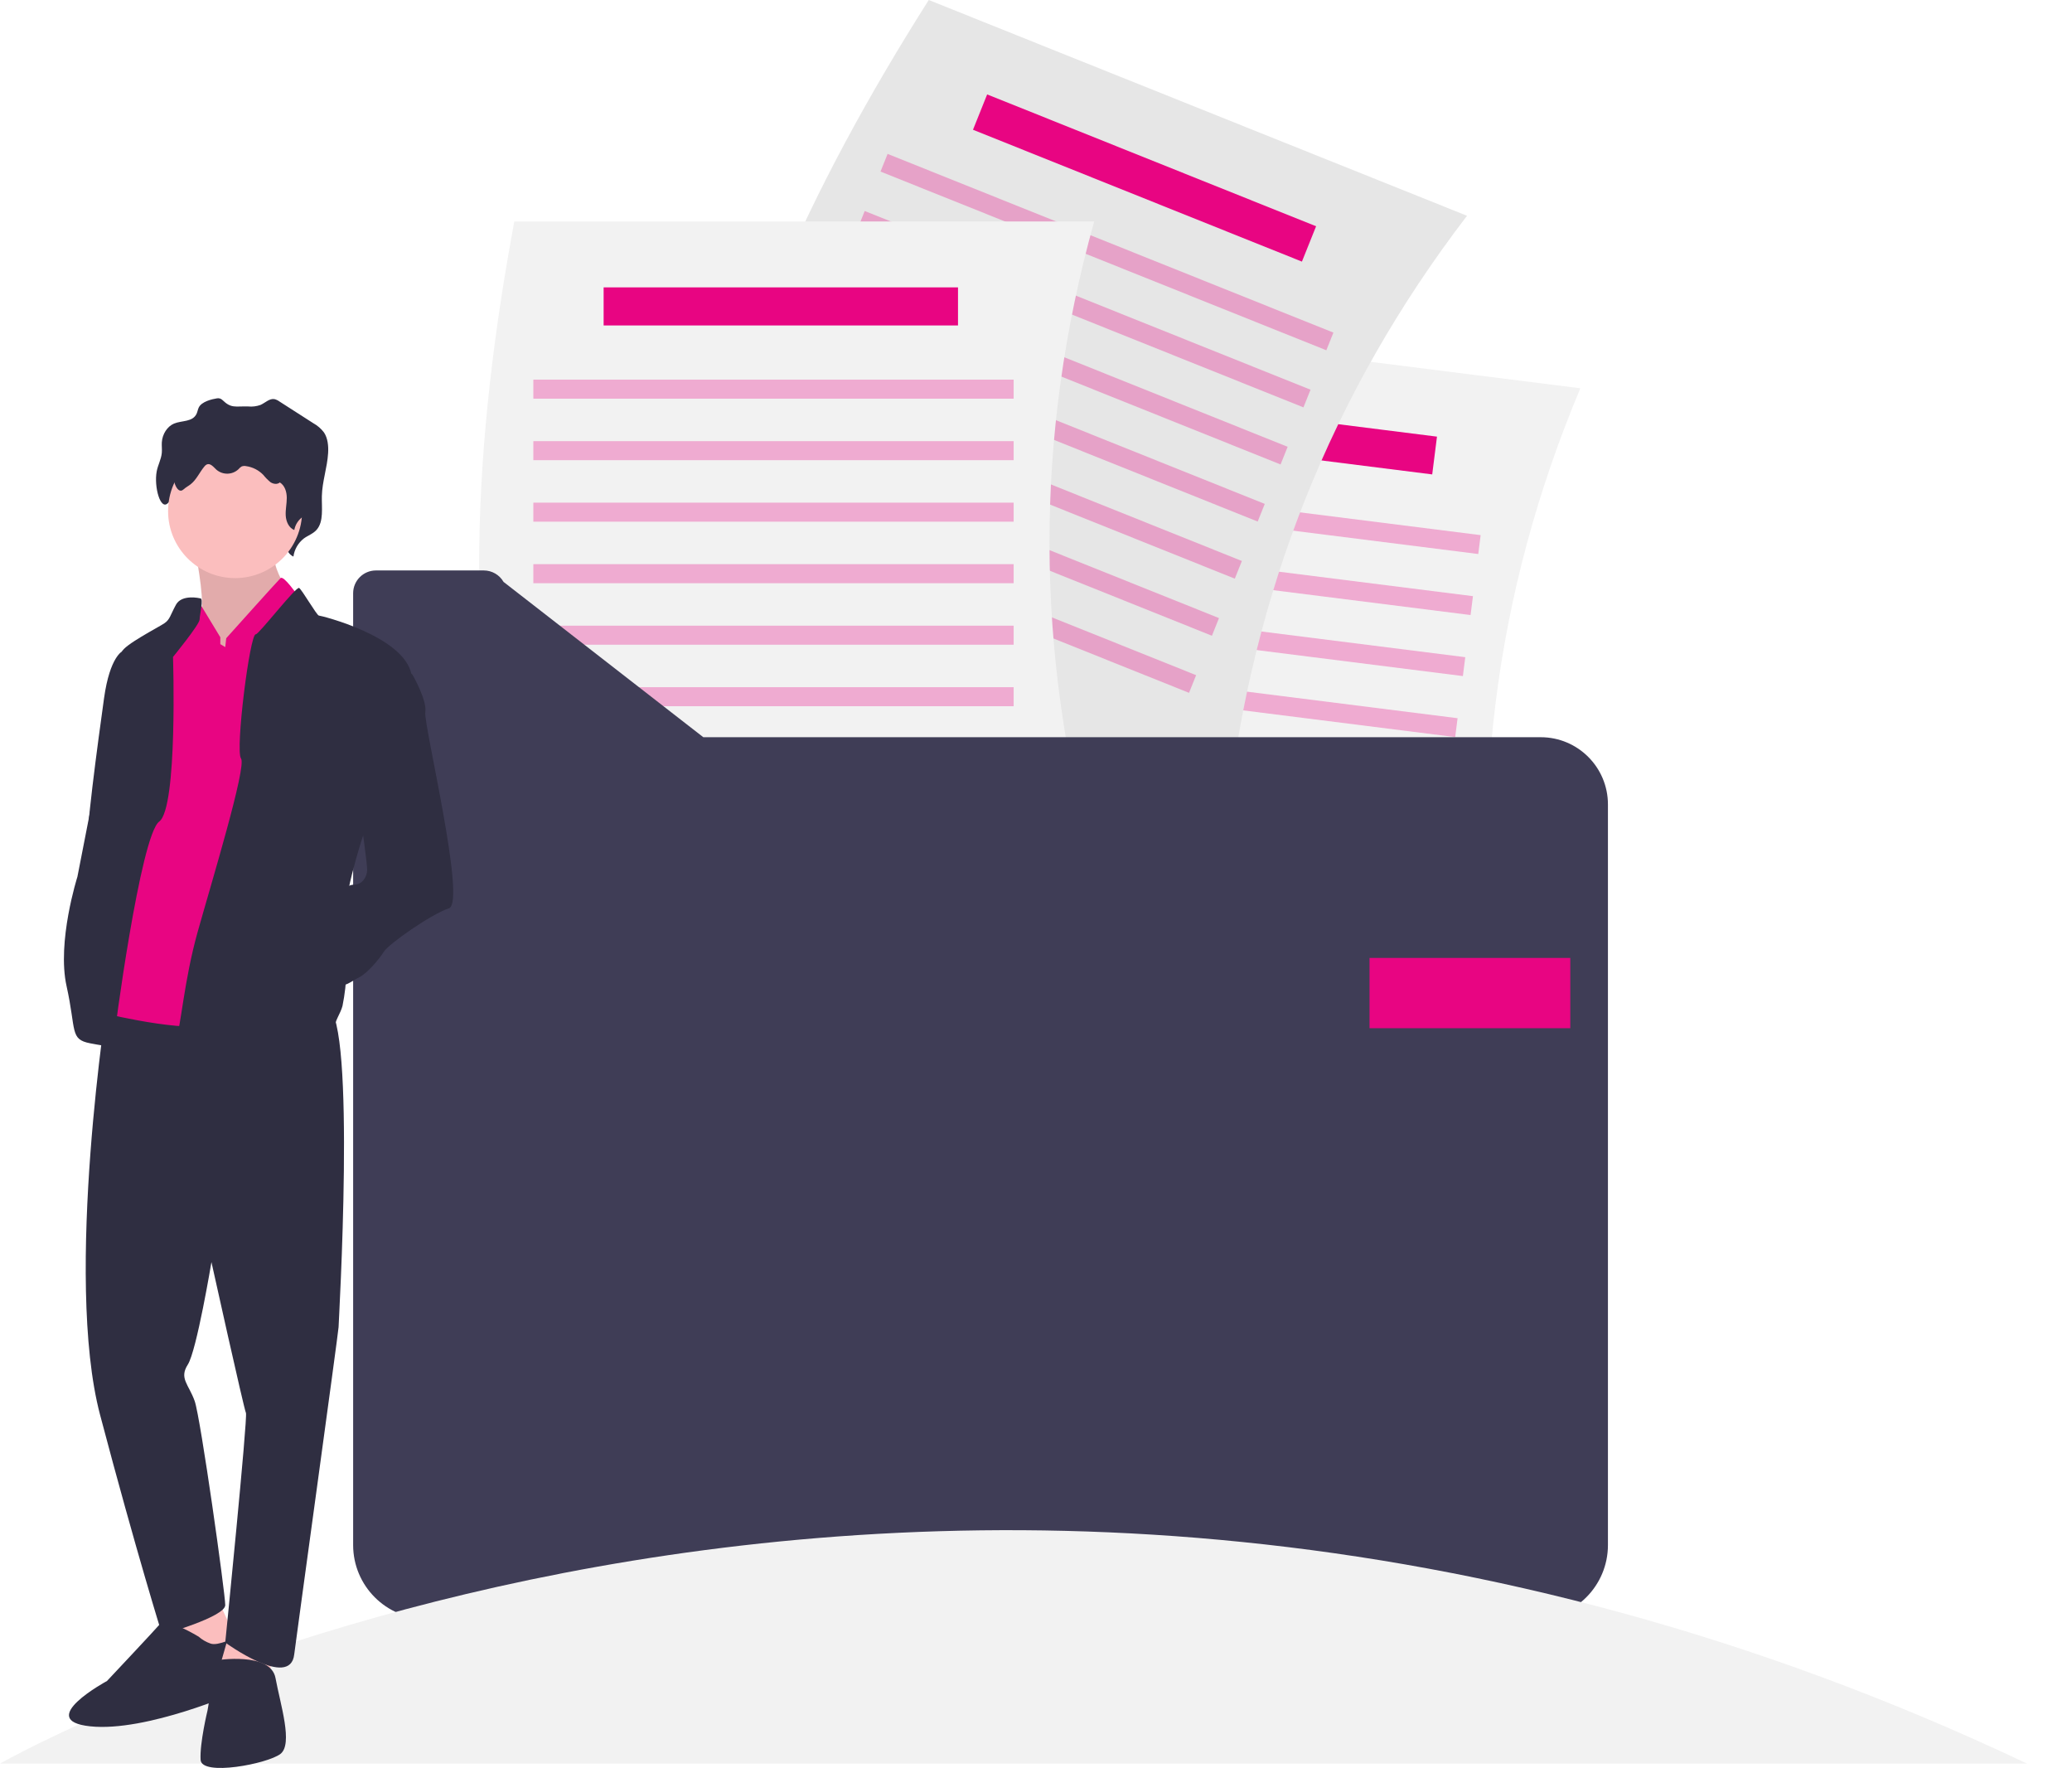
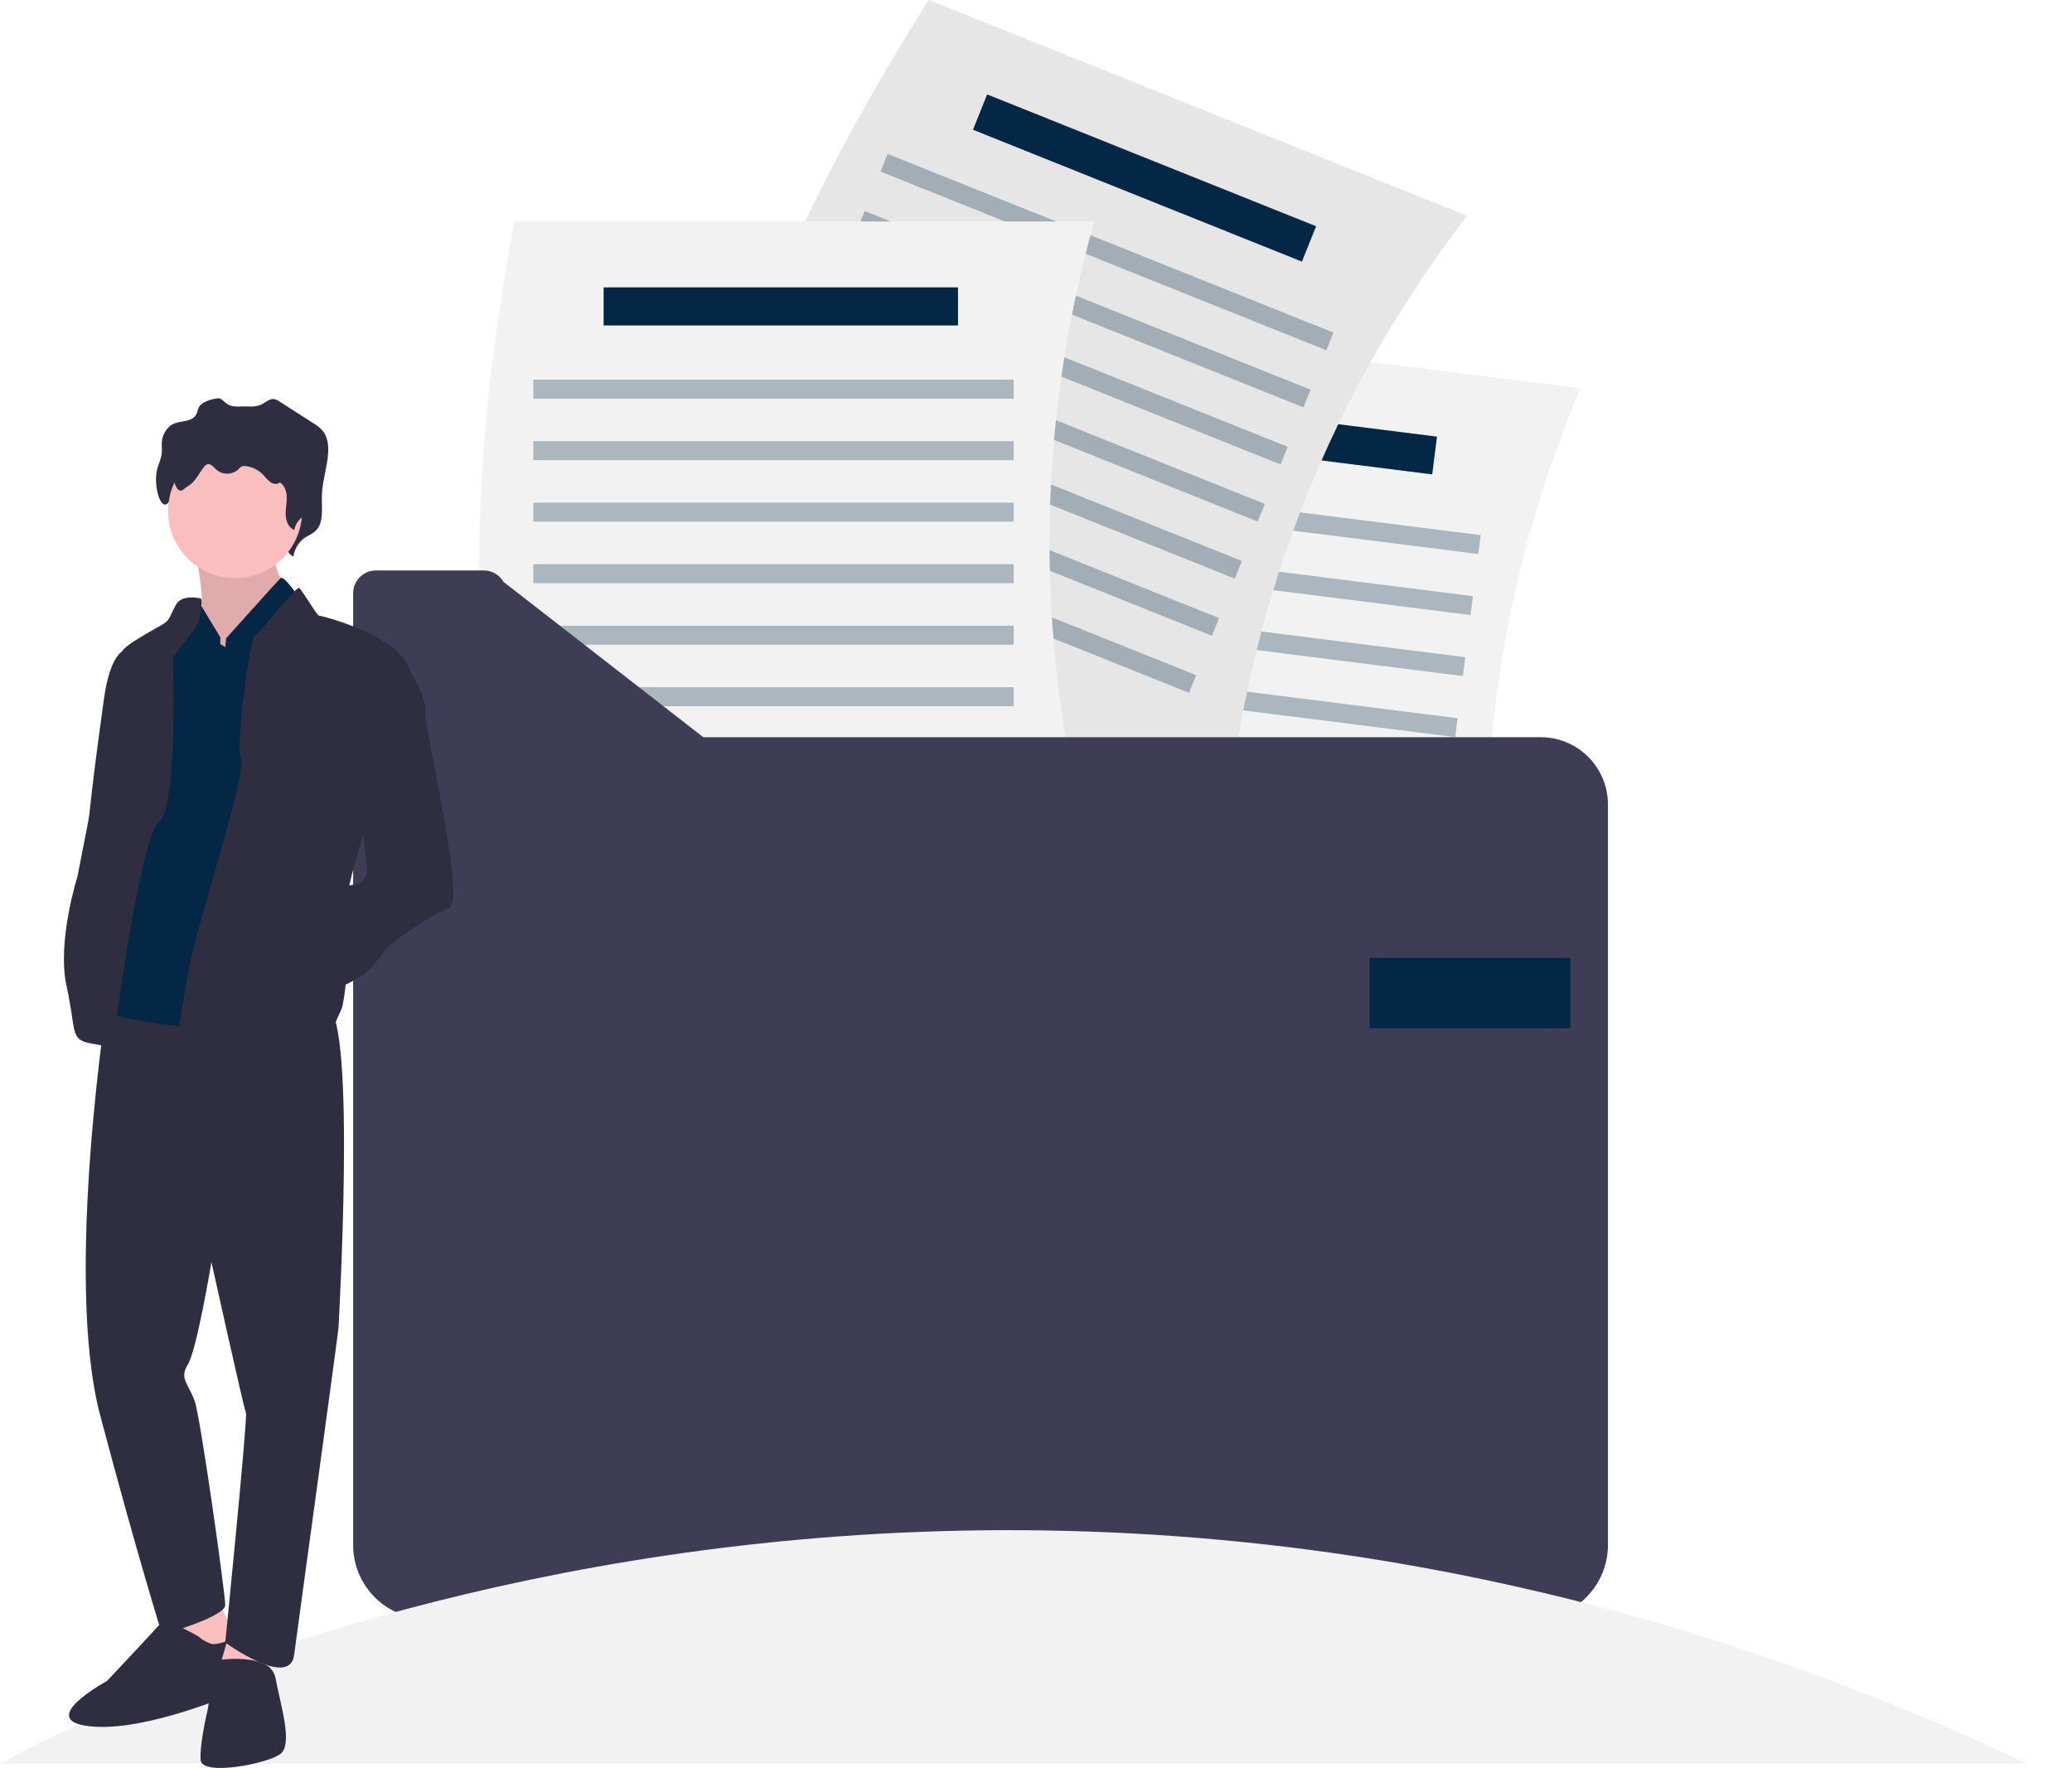
<svg xmlns="http://www.w3.org/2000/svg" id="e613b765-a21b-4502-9325-e6e5b4d66d88" data-name="Layer 1" width="929.545" height="793.07" viewBox="0 0 929.545 793.07">
  <path d="M808.05,514.426,549.942,481.891c-11.698-97.31,5.976-192.311,36.15-286.786l258.108,32.535C805.252,320.324,793.82,415.987,808.05,514.426Z" transform="translate(-135.2276 -53.46492)" fill="#f2f2f2" />
-   <rect x="620.462" y="239.321" width="158.981" height="17.081" transform="translate(-98.73369 -139.0574) rotate(7.18442)" fill="#e80582" />
-   <rect x="584.312" y="280.006" width="215.478" height="8.54" transform="translate(-94.24151 -137.7833) rotate(7.18442)" fill="#e80582" opacity="0.3" />
-   <rect x="580.862" y="307.381" width="215.478" height="8.54" transform="translate(-90.84499 -137.1369) rotate(7.18442)" fill="#e80582" opacity="0.3" />
-   <rect x="577.411" y="334.756" width="215.478" height="8.54" transform="translate(-87.44846 -136.4904) rotate(7.18442)" fill="#e80582" opacity="0.3" />
-   <rect x="573.96" y="362.131" width="215.478" height="8.54" transform="translate(-84.05193 -135.8439) rotate(7.18442)" fill="#e80582" opacity="0.3" />
-   <rect x="570.509" y="389.506" width="215.478" height="8.54" transform="translate(-80.65541 -135.1974) rotate(7.18442)" fill="#e80582" opacity="0.3" />
-   <rect x="567.059" y="416.881" width="215.478" height="8.54" transform="translate(-77.25888 -134.5509) rotate(7.18442)" fill="#e80582" opacity="0.3" />
-   <rect x="563.608" y="444.257" width="215.478" height="8.54" transform="translate(-73.86235 -133.9044) rotate(7.18442)" fill="#e80582" opacity="0.3" />
+   <rect x="620.462" y="239.321" width="158.981" height="17.081" transform="translate(-98.73369 -139.0574) rotate(7.18442)" fill="#032745" />
+   <rect x="584.312" y="280.006" width="215.478" height="8.54" transform="translate(-94.24151 -137.7833) rotate(7.18442)" fill="#032745" opacity="0.3" />
+   <rect x="580.862" y="307.381" width="215.478" height="8.54" transform="translate(-90.84499 -137.1369) rotate(7.18442)" fill="#032745" opacity="0.3" />
+   <rect x="577.411" y="334.756" width="215.478" height="8.54" transform="translate(-87.44846 -136.4904) rotate(7.18442)" fill="#032745" opacity="0.3" />
+   <rect x="573.96" y="362.131" width="215.478" height="8.54" transform="translate(-84.05193 -135.8439) rotate(7.18442)" fill="#032745" opacity="0.3" />
+   <rect x="570.509" y="389.506" width="215.478" height="8.54" transform="translate(-80.65541 -135.1974) rotate(7.18442)" fill="#032745" opacity="0.3" />
+   <rect x="567.059" y="416.881" width="215.478" height="8.54" transform="translate(-77.25888 -134.5509) rotate(7.18442)" fill="#032745" opacity="0.3" />
+   <rect x="563.608" y="444.257" width="215.478" height="8.54" transform="translate(-73.86235 -133.9044) rotate(7.18442)" fill="#032745" opacity="0.3" />
  <path d="M685.822,418.558l-241.475-96.787c13.305-97.103,54.443-184.541,107.541-268.306l241.475,96.787C732.23,230.065,696.964,319.721,685.822,418.558Z" transform="translate(-135.2276 -53.46492)" fill="#e6e6e6" />
-   <rect x="569.203" y="124.775" width="158.981" height="17.081" transform="translate(-39.06208 -285.2371) rotate(21.84171)" fill="#e80582" />
-   <rect x="524.096" y="162.276" width="215.478" height="8.54" transform="translate(-27.90892 -276.5797) rotate(21.84171)" fill="#e80582" opacity="0.3" />
-   <rect x="513.831" y="187.887" width="215.478" height="8.54" transform="translate(-19.11739 -270.922) rotate(21.84171)" fill="#e80582" opacity="0.3" />
-   <rect x="503.565" y="213.498" width="215.478" height="8.54" transform="translate(-10.32587 -265.2644) rotate(21.84171)" fill="#e80582" opacity="0.3" />
-   <rect x="493.3" y="239.109" width="215.478" height="8.54" transform="translate(-1.53435 -259.6068) rotate(21.84171)" fill="#e80582" opacity="0.3" />
-   <rect x="483.035" y="264.72" width="215.478" height="8.54" transform="translate(7.25718 -253.9492) rotate(21.84171)" fill="#e80582" opacity="0.3" />
-   <rect x="472.77" y="290.331" width="215.478" height="8.54" transform="translate(16.0487 -248.2915) rotate(21.84171)" fill="#e80582" opacity="0.3" />
-   <rect x="462.504" y="315.942" width="215.478" height="8.54" transform="translate(24.84022 -242.6339) rotate(21.84171)" fill="#e80582" opacity="0.3" />
+   <rect x="569.203" y="124.775" width="158.981" height="17.081" transform="translate(-39.06208 -285.2371) rotate(21.84171)" fill="#032745" />
+   <rect x="524.096" y="162.276" width="215.478" height="8.54" transform="translate(-27.90892 -276.5797) rotate(21.84171)" fill="#032745" opacity="0.3" />
+   <rect x="513.831" y="187.887" width="215.478" height="8.54" transform="translate(-19.11739 -270.922) rotate(21.84171)" fill="#032745" opacity="0.3" />
+   <rect x="503.565" y="213.498" width="215.478" height="8.54" transform="translate(-10.32587 -265.2644) rotate(21.84171)" fill="#032745" opacity="0.3" />
+   <rect x="493.3" y="239.109" width="215.478" height="8.54" transform="translate(-1.53435 -259.6068) rotate(21.84171)" fill="#032745" opacity="0.3" />
+   <rect x="483.035" y="264.72" width="215.478" height="8.54" transform="translate(7.25718 -253.9492) rotate(21.84171)" fill="#032745" opacity="0.3" />
+   <rect x="472.77" y="290.331" width="215.478" height="8.54" transform="translate(16.0487 -248.2915) rotate(21.84171)" fill="#032745" opacity="0.3" />
+   <rect x="462.504" y="315.942" width="215.478" height="8.54" transform="translate(24.84022 -242.6339) rotate(21.84171)" fill="#032745" opacity="0.3" />
  <path d="M626.104,441.868H365.954c-23.776-95.083-18.122-191.548,0-289.056H626.104C599.054,249.64,599.675,345.981,626.104,441.868Z" transform="translate(-135.2276 -53.46492)" fill="#f2f2f2" />
-   <rect x="270.8" y="128.91" width="158.981" height="17.081" fill="#e80582" />
-   <rect x="239.267" y="170.298" width="215.478" height="8.54" fill="#e80582" opacity="0.3" />
-   <rect x="239.267" y="197.889" width="215.478" height="8.54" fill="#e80582" opacity="0.3" />
-   <rect x="239.267" y="225.481" width="215.478" height="8.54" fill="#e80582" opacity="0.3" />
-   <rect x="239.267" y="253.073" width="215.478" height="8.54" fill="#e80582" opacity="0.3" />
-   <rect x="239.267" y="280.664" width="215.478" height="8.54" fill="#e80582" opacity="0.3" />
-   <rect x="239.267" y="308.256" width="215.478" height="8.54" fill="#e80582" opacity="0.3" />
-   <rect x="239.267" y="335.848" width="215.478" height="8.54" fill="#e80582" opacity="0.3" />
+   <rect x="270.8" y="128.91" width="158.981" height="17.081" fill="#032745" />
+   <rect x="239.267" y="170.298" width="215.478" height="8.54" fill="#032745" opacity="0.3" />
+   <rect x="239.267" y="197.889" width="215.478" height="8.54" fill="#032745" opacity="0.3" />
+   <rect x="239.267" y="225.481" width="215.478" height="8.54" fill="#032745" opacity="0.3" />
+   <rect x="239.267" y="253.073" width="215.478" height="8.54" fill="#032745" opacity="0.3" />
+   <rect x="239.267" y="280.664" width="215.478" height="8.54" fill="#032745" opacity="0.3" />
+   <rect x="239.267" y="308.256" width="215.478" height="8.54" fill="#032745" opacity="0.3" />
+   <rect x="239.267" y="335.848" width="215.478" height="8.54" fill="#032745" opacity="0.3" />
  <path d="M450.749,384.163l-89.625-69.677a10.231,10.231,0,0,0-8.869-5.131H303.883a10.231,10.231,0,0,0-10.231,10.231V746.527a33.185,33.185,0,0,0,33.185,33.185H823.399a33.185,33.185,0,0,0,33.185-33.185V414.325a30.163,30.163,0,0,0-30.163-30.163Z" transform="translate(-135.2276 -53.46492)" fill="#3f3d56" />
-   <rect x="614.4" y="429.709" width="90.069" height="31.524" fill="#e80582" />
+   <rect x="614.4" y="429.709" width="90.069" height="31.524" fill="#032745" />
  <path d="M135.228,844.576s411.94-235.587,909.376,0" transform="translate(-135.2276 -53.46492)" fill="#f2f2f2" />
  <path d="M223.454,303.95s4.421,23.432,1.326,25.201a53.743,53.743,0,0,0-7.074,5.305l7.958,11.053,19.011,3.979,18.127-16.8V315.887s-5.305-8.4-4.421-13.706S223.454,303.95,223.454,303.95Z" transform="translate(-135.2276 -53.46492)" fill="#fbbebe" />
  <path d="M223.454,303.95s4.421,23.432,1.326,25.201a53.743,53.743,0,0,0-7.074,5.305l7.958,11.053,19.011,3.979,18.127-16.8V315.887s-5.305-8.4-4.421-13.706S223.454,303.95,223.454,303.95Z" transform="translate(-135.2276 -53.46492)" opacity="0.1" />
  <path d="M192.948,344.183l-2.653,1.326s-5.748,2.211-8.4,21.222-8.842,64.549-7.074,65.876.884,10.169.884,10.169l13.264-69.413Z" transform="translate(-135.2276 -53.46492)" fill="#2f2e41" />
  <path d="M224.387,236.281c-.404.844-.546,1.829-.926,2.689-1.723,3.904-6.628,3.031-10.167,4.508-2.996,1.251-5.233,4.685-5.467,8.396-.1,1.576.131,3.165-.01,4.736-.262,2.902-1.758,5.458-2.291,8.309-1.294,6.926,1.725,17.864,5.134,14.126,1.075-1.179,2.42-1.96,3.582-3.021,3.015-2.756,4.551-7.137,7.001-10.576a3.697,3.697,0,0,1,1.244-1.233c1.79-.889,3.383,1.491,4.798,3.051a7.512,7.512,0,0,0,11.27-.215,6.614,6.614,0,0,1,1.588-1.622,3.386,3.386,0,0,1,2.207-.217,14.486,14.486,0,0,1,8.834,5.26c1.181,1.446,2.169,3.147,3.586,4.268s3.482,1.49,4.758.158c2.567,1.815,3.524,5.667,3.531,9.175s-.712,6.993-.537,10.495,1.55,7.282,4.341,8.567a12.475,12.475,0,0,1,4.619-8.082c1.901-1.415,4.211-2.116,5.818-3.962,3.218-3.697,2.198-9.846,2.322-15.12.152-6.505,2.407-12.723,2.805-19.214.199-3.244-.136-6.721-1.843-9.288a15.262,15.262,0,0,0-4.807-4.164l-15.175-9.736a6.476,6.476,0,0,0-2.25-1.067c-2.234-.401-4.165,1.694-6.283,2.618a12.722,12.722,0,0,1-5.514.669c-5.891-.16-7.549.984-11.509-2.854a2.791,2.791,0,0,0-2.392-.798C230.284,232.514,225.682,233.577,224.387,236.281Z" transform="translate(-135.2276 -53.46492)" fill="#2f2e41" />
  <polygon points="97.511 716.92 106.795 737.257 88.668 743.447 79.384 738.584 81.595 716.92 97.511 716.92" fill="#fbbebe" />
  <path d="M224.338,787.627s-14.59-8.842-17.243-5.748-23.874,25.643-23.874,25.643-32.717,17.685-7.516,20.337,66.318-15.474,66.318-15.474,2.211-23.874.442-24.317-9.284,3.979-12.821,2.653A15.854,15.854,0,0,1,224.338,787.627Z" transform="translate(-135.2276 -53.46492)" fill="#2f2e41" />
  <polygon points="121.385 738.584 121.385 756.71 97.511 751.405 102.816 732.836 121.385 738.584" fill="#fbbebe" />
  <path d="M232.296,798.238s24.317-3.979,26.527,7.958,7.958,29.622,2.211,34.043-35.369,10.169-35.812,2.653,3.095-22.106,3.095-22.106,2.211-11.495.884-14.59S232.296,798.238,232.296,798.238Z" transform="translate(-135.2276 -53.46492)" fill="#2f2e41" />
  <path d="M183.728,499.695s-19.96,126.559-3.602,188.456S207.98,786.743,207.98,786.743s28.296-7.958,28.296-13.264-11.053-84.002-13.706-91.518-7.074-10.169-3.095-16.358,10.611-45.98,10.611-45.98,14.59,65.876,15.474,67.644S236.275,790.28,236.275,790.28s29.185,21.179,30.948,5.305c.442-3.979,19.895-145.015,19.895-146.783s7.958-137.057-4.863-143.688S183.728,499.695,183.728,499.695Z" transform="translate(-135.2276 -53.46492)" fill="#2f2e41" />
  <circle cx="105.469" cy="229.263" r="30.064" fill="#fbbebe" />
-   <path d="M234.065,342.414v-3.095l-8.842-14.59s-8.842.884-10.169,4.863-16.358,35.812-16.358,35.812l-15.916,142.804s43.77,10.611,50.401,3.095,31.833-171.1,31.833-171.1L268.55,320.308s-6.073-8.842-7.458-7.516-24.375,26.969-24.375,26.969l-.442,3.979Z" transform="translate(-135.2276 -53.46492)" fill="#e80582" />
+   <path d="M234.065,342.414v-3.095l-8.842-14.59s-8.842.884-10.169,4.863-16.358,35.812-16.358,35.812l-15.916,142.804s43.77,10.611,50.401,3.095,31.833-171.1,31.833-171.1L268.55,320.308s-6.073-8.842-7.458-7.516-24.375,26.969-24.375,26.969l-.442,3.979Z" transform="translate(-135.2276 -53.46492)" fill="#032745" />
  <path d="M225.001,321.856s-8.179-1.99-10.832,2.874-2.653,6.632-5.305,8.4-18.127,9.727-19.011,12.821-19.895,100.803-19.895,100.803-9.284,29.18-4.863,49.075,1.326,23.874,10.611,25.643,10.611,1.768,10.611-.884,11.937-92.403,20.337-98.592,6.19-73.834,6.19-73.834,11.937-14.59,11.937-16.8S226.77,321.69,225.001,321.856Z" transform="translate(-135.2276 -53.46492)" fill="#2f2e41" />
  <path d="M249.981,337.993c1.233.206,18.127-21.664,19.453-20.78s7.958,12.379,8.842,12.379,38.464,9.284,41.559,26.527-21.664,72.065-21.664,72.065-10.611,31.39-8.4,45.096a92.332,92.332,0,0,1-.884,31.39c-.884,3.537-3.979,7.516-3.095,9.284s-19.453-2.211-27.853,2.653-45.98,8.4-43.77,3.095,3.537-26.085,9.727-48.191,22.106-74.276,19.453-77.813S247.328,337.551,249.981,337.993Z" transform="translate(-135.2276 -53.46492)" fill="#2f2e41" />
  <path d="M314.53,350.814l5.748,5.305s6.632,11.495,5.748,16.8,18.569,85.329,10.611,87.982-26.969,15.916-29.18,19.453-7.516,9.727-11.053,11.495-7.074,4.863-9.284,3.095-7.074-38.022-3.537-39.349,7.074-5.305,10.611-5.305,5.748-3.537,5.748-6.632-2.653-21.664-2.653-21.664l-5.748-43.77Z" transform="translate(-135.2276 -53.46492)" fill="#2f2e41" />
  <path d="M229.691,240.68c-.358.638-.483,1.383-.818,2.033-1.524,2.952-5.861,2.291-8.989,3.408a7.488,7.488,0,0,0-4.834,6.347c-.088,1.191.116,2.392-.009,3.58-.231,2.194-1.554,4.126-2.025,6.281-1.144,5.236,1.525,13.504,4.539,10.679.95-.891,2.14-1.482,3.167-2.284,2.666-2.083,4.024-5.395,6.19-7.995a3.085,3.085,0,0,1,1.1-.932c1.583-.672,2.991,1.127,4.242,2.307a7.414,7.414,0,0,0,9.965-.163,5.482,5.482,0,0,1,1.404-1.226,3.462,3.462,0,0,1,1.951-.164,13.367,13.367,0,0,1,7.811,3.976,21.363,21.363,0,0,0,3.17,3.227c1.252.847,3.079,1.127,4.207.119,2.27,1.372,3.116,4.284,3.122,6.936s-.629,5.287-.474,7.934,1.371,5.505,3.838,6.476a9.24,9.24,0,0,1,4.084-6.109c1.681-1.069,3.723-1.599,5.145-2.995,2.846-2.795,1.944-7.443,2.053-11.43.135-4.917,2.128-9.618,2.48-14.525.176-2.452-.12-5.081-1.63-7.021a13.124,13.124,0,0,0-4.251-3.148l-13.418-7.36a6.198,6.198,0,0,0-1.989-.807c-1.975-.303-3.683,1.281-5.555,1.979a13.038,13.038,0,0,1-4.876.506c-5.209-.121-6.675.744-10.176-2.157a2.738,2.738,0,0,0-2.115-.603C234.905,237.833,230.836,238.636,229.691,240.68Z" transform="translate(-135.2276 -53.46492)" fill="#2f2e41" />
</svg>
